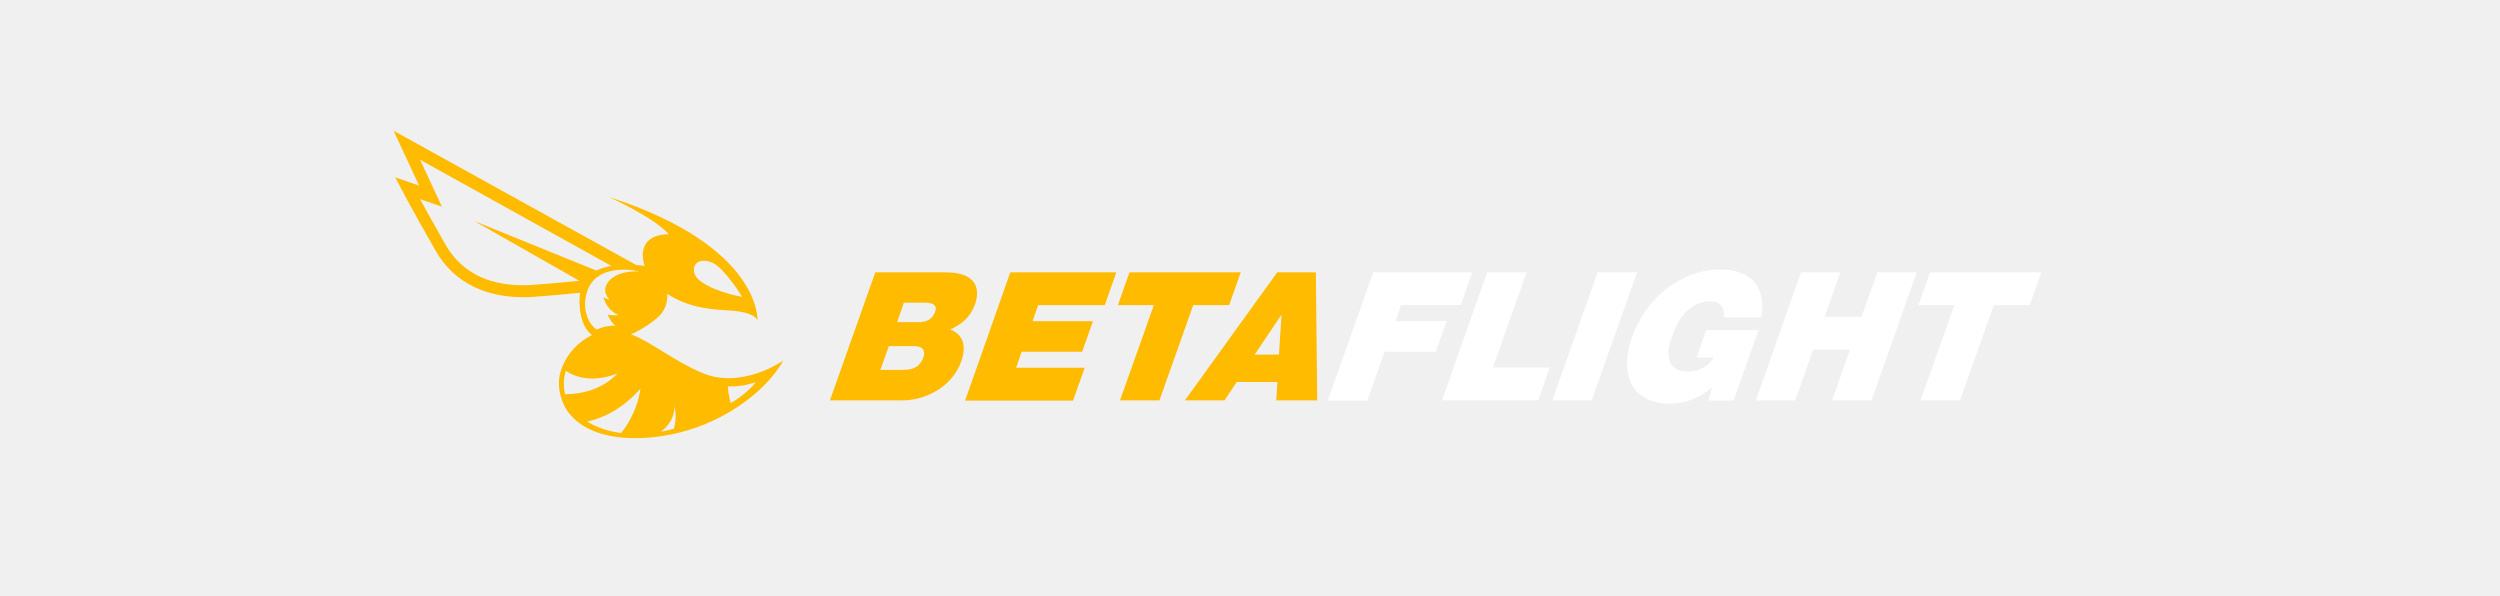
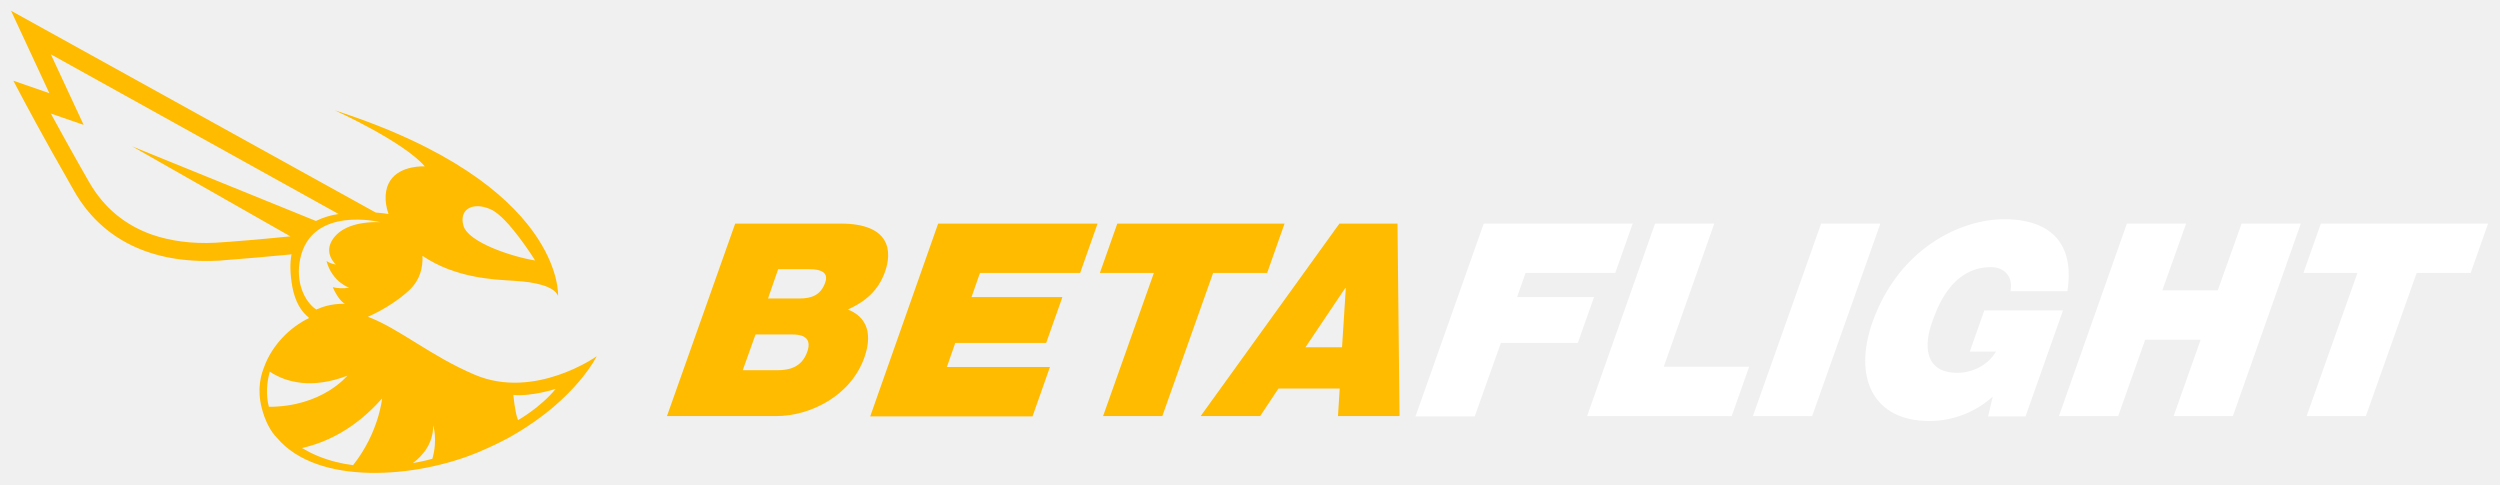
- <svg xmlns="http://www.w3.org/2000/svg" version="1.1" id="Ebene_1" x="0px" y="0px" viewBox="0 0 1294.4 308.4" style="enable-background:new 0 0 1294.4 308.4;" xml:space="preserve">
+ <svg xmlns="http://www.w3.org/2000/svg" version="1.1" id="Ebene_1" x="0px" y="0px" viewBox="200 64 861 167" style="enable-background:new 0 0 1294.4 308.4;" xml:space="preserve">
  <style type="text/css">
	.st1{fill:#FFBB00;}
	.st2{fill:#FFFFFF;}
</style>
  <g>
    <path class="st1" d="M453.2,141h36.3c17.5,0,17.7,9.9,15.3,16.6c-2.4,6.7-6.9,10.3-12.8,13c5.2,2,9.1,6.8,5.7,16.5   c-4.7,13.3-18.7,20.2-30.4,20.2h-37.6L453.2,141z M455.8,191.5h12c4.3,0,8.4-1.2,10.2-6.3c1.4-3.9-0.2-6-5-6h-12.8L455.8,191.5z    M464.5,166.8h10.8c4.3,0,7.4-1.2,8.9-5.5c1.2-3.3-1.2-4.6-5.4-4.6h-10.8L464.5,166.8z" />
    <path class="st1" d="M523.1,141H578l-6,17h-34.5l-2.9,8.3h31.3l-5.6,15.8H529l-2.9,8.3h35.5l-6,17h-55.9L523.1,141z" />
    <path class="st1" d="M597.4,158h-18.6l6-17h57.6l-6,17h-18.6l-17.5,49.3h-20.4L597.4,158z" />
    <path class="st1" d="M661.3,141h20l0.7,66.3h-21.2l0.6-9.5h-21.1l-6.3,9.5h-20.5L661.3,141z M662.2,183.6l1.3-20.4h-0.2l-13.7,20.4   H662.2z" />
    <path class="st2" d="M711,141h51.3l-6,17h-30.9l-2.9,8.3h26.5l-5.6,15.8h-26.5l-9,25.3h-20.4L711,141z" />
    <path class="st2" d="M770,141h20.4L773,190.3h29.4l-6,17h-49.8L770,141z" />
    <path class="st2" d="M827.2,141h20.4l-23.5,66.3h-20.4L827.2,141z" />
    <path class="st2" d="M886.3,200.6c-6.6,5.9-14.6,8.4-21.8,8.4c-19.6,0-26.3-15.2-19.6-34.1c9-25.3,30.3-35.4,45.3-35.4   c16.9,0,24.3,9.2,21.8,24.8h-19.6c1-4.8-1.9-8.3-6.7-8.3c-14,0-18.8,14.8-20.4,19.3c-2.2,6.2-3.5,17.1,8.9,17.1   c4.7,0,10.4-2.4,13.2-7.3h-9l5-14.2h27.1l-12.9,36.5h-12.9L886.3,200.6z" />
    <path class="st2" d="M932.5,141h20.4l-8.2,23h19.1l8.2-23h20.4L969,207.3h-20.4l9.3-26.3h-19.1l-9.3,26.3h-20.4L932.5,141z" />
    <path class="st2" d="M1011.9,158h-18.6l6-17h57.6l-6,17h-18.6l-17.5,49.3h-20.4L1011.9,158z" />
  </g>
  <path class="st1" d="M363.6,193.1c-15.2-6.4-26-15.9-36.9-20c5.7-2.5,11-6.1,14.3-9.2c3.6-3.4,4.7-7.7,4.5-11.8  c11.3,7.7,24.7,8.2,31.5,8.6c7.1,0.4,13.8,1.8,15.2,5.2c0,0,2.2-38.4-76.9-63.9c0,0,23.6,10.7,31,19.3c0,0-8.4-0.5-11.9,4.9  c-1.8,2.7-2.2,6.9-0.6,11.5c-1.3-0.2-2.8-0.4-4.4-0.5L203.8,67.7L217,96.1l-12.4-4.3l3.7,7c0.1,0.1,5.2,10,17.3,31.1  c9.5,16.6,26.5,24.9,49,23.9c0.8,0,1.8-0.1,2.8-0.2c5.7-0.4,14.5-1.2,23-2c-0.6,3.1-0.5,6.8,0.3,11.3c1,5.2,3.1,8.5,5.8,10.6  c-6.7,3.2-12.8,9.4-15.5,16.8c0,0,0,0,0,0c-1.9,4.6-2.4,10.2-0.1,16.7c0,0,0,0.1,0,0.1c0.5,1.3,1,2.6,1.8,4c0.7,1.3,1.6,2.6,2.7,3.7  c14,16.6,48,13.9,69.4,4.9c0.3-0.1,0.6-0.2,0.9-0.4c1.7-0.7,3.4-1.5,5.1-2.3c0.3-0.2,0.7-0.3,1-0.5c1.8-0.9,3.6-1.8,5.4-2.9  c21.3-12.4,28.3-26.9,28.3-26.9S384.2,201.8,363.6,193.1z M369,136.1c6,2.6,15.3,17.6,15.3,17.6c-7.7-1.2-23.1-6.2-24.7-12  S363,133.4,369,136.1z M349.2,210.5c0,0,1.6,5-0.3,11.5c-2.1,0.6-4.4,1.1-6.7,1.5C345.9,220.7,349.2,216.5,349.2,210.5z   M245.5,114.4l54.5,31c-10,1-20.6,1.9-25.9,2.2c-8.1,0.4-15.4-0.6-21.8-2.8c-9.3-3.3-16.5-9.3-21.5-17.9  c-6.2-10.8-10.5-18.7-13.3-23.8l11.3,3.9l-11.3-24.3l99.1,55c-2.7,0.4-5.4,1.2-7.8,2.4L245.5,114.4z M303.4,153.1  c3.9-18.4,27.5-12.6,27.5-12.6c-8.6-0.2-13.6,2.2-16.1,5.6c-3.7,5.1,0.9,9,0.9,9c-1.3-0.2-2.4-0.6-3.2-1.2c0,0.1,0,0.2,0,0.2  c2,7.1,7.8,9,7.8,9c-2.2,0.3-4.1,0.2-5.7-0.2c1.3,3,3,5.2,4.2,5.7c-5.2,0-7.9,1.2-9.9,2C304.8,167.8,301.7,161.1,303.4,153.1z   M319.6,193.4c0,0-8.6,10.7-27,10.7c-1.1-4.2-0.7-8.4,0.3-12.1C298.7,195.8,307.5,198,319.6,193.4z M304,218.3  c7.9-1.8,18-6.2,27.6-17.1c0,0-1.1,11.8-10,23c-4-0.5-8.1-1.5-12-3.1C307.6,220.3,305.7,219.3,304,218.3z M378.4,208.7  c-1.1-2.9-1.6-8.7-1.6-8.7c6.6,0.6,14.6-2.1,14.6-2.1C386.1,204.4,378.4,208.7,378.4,208.7z" />
</svg>
